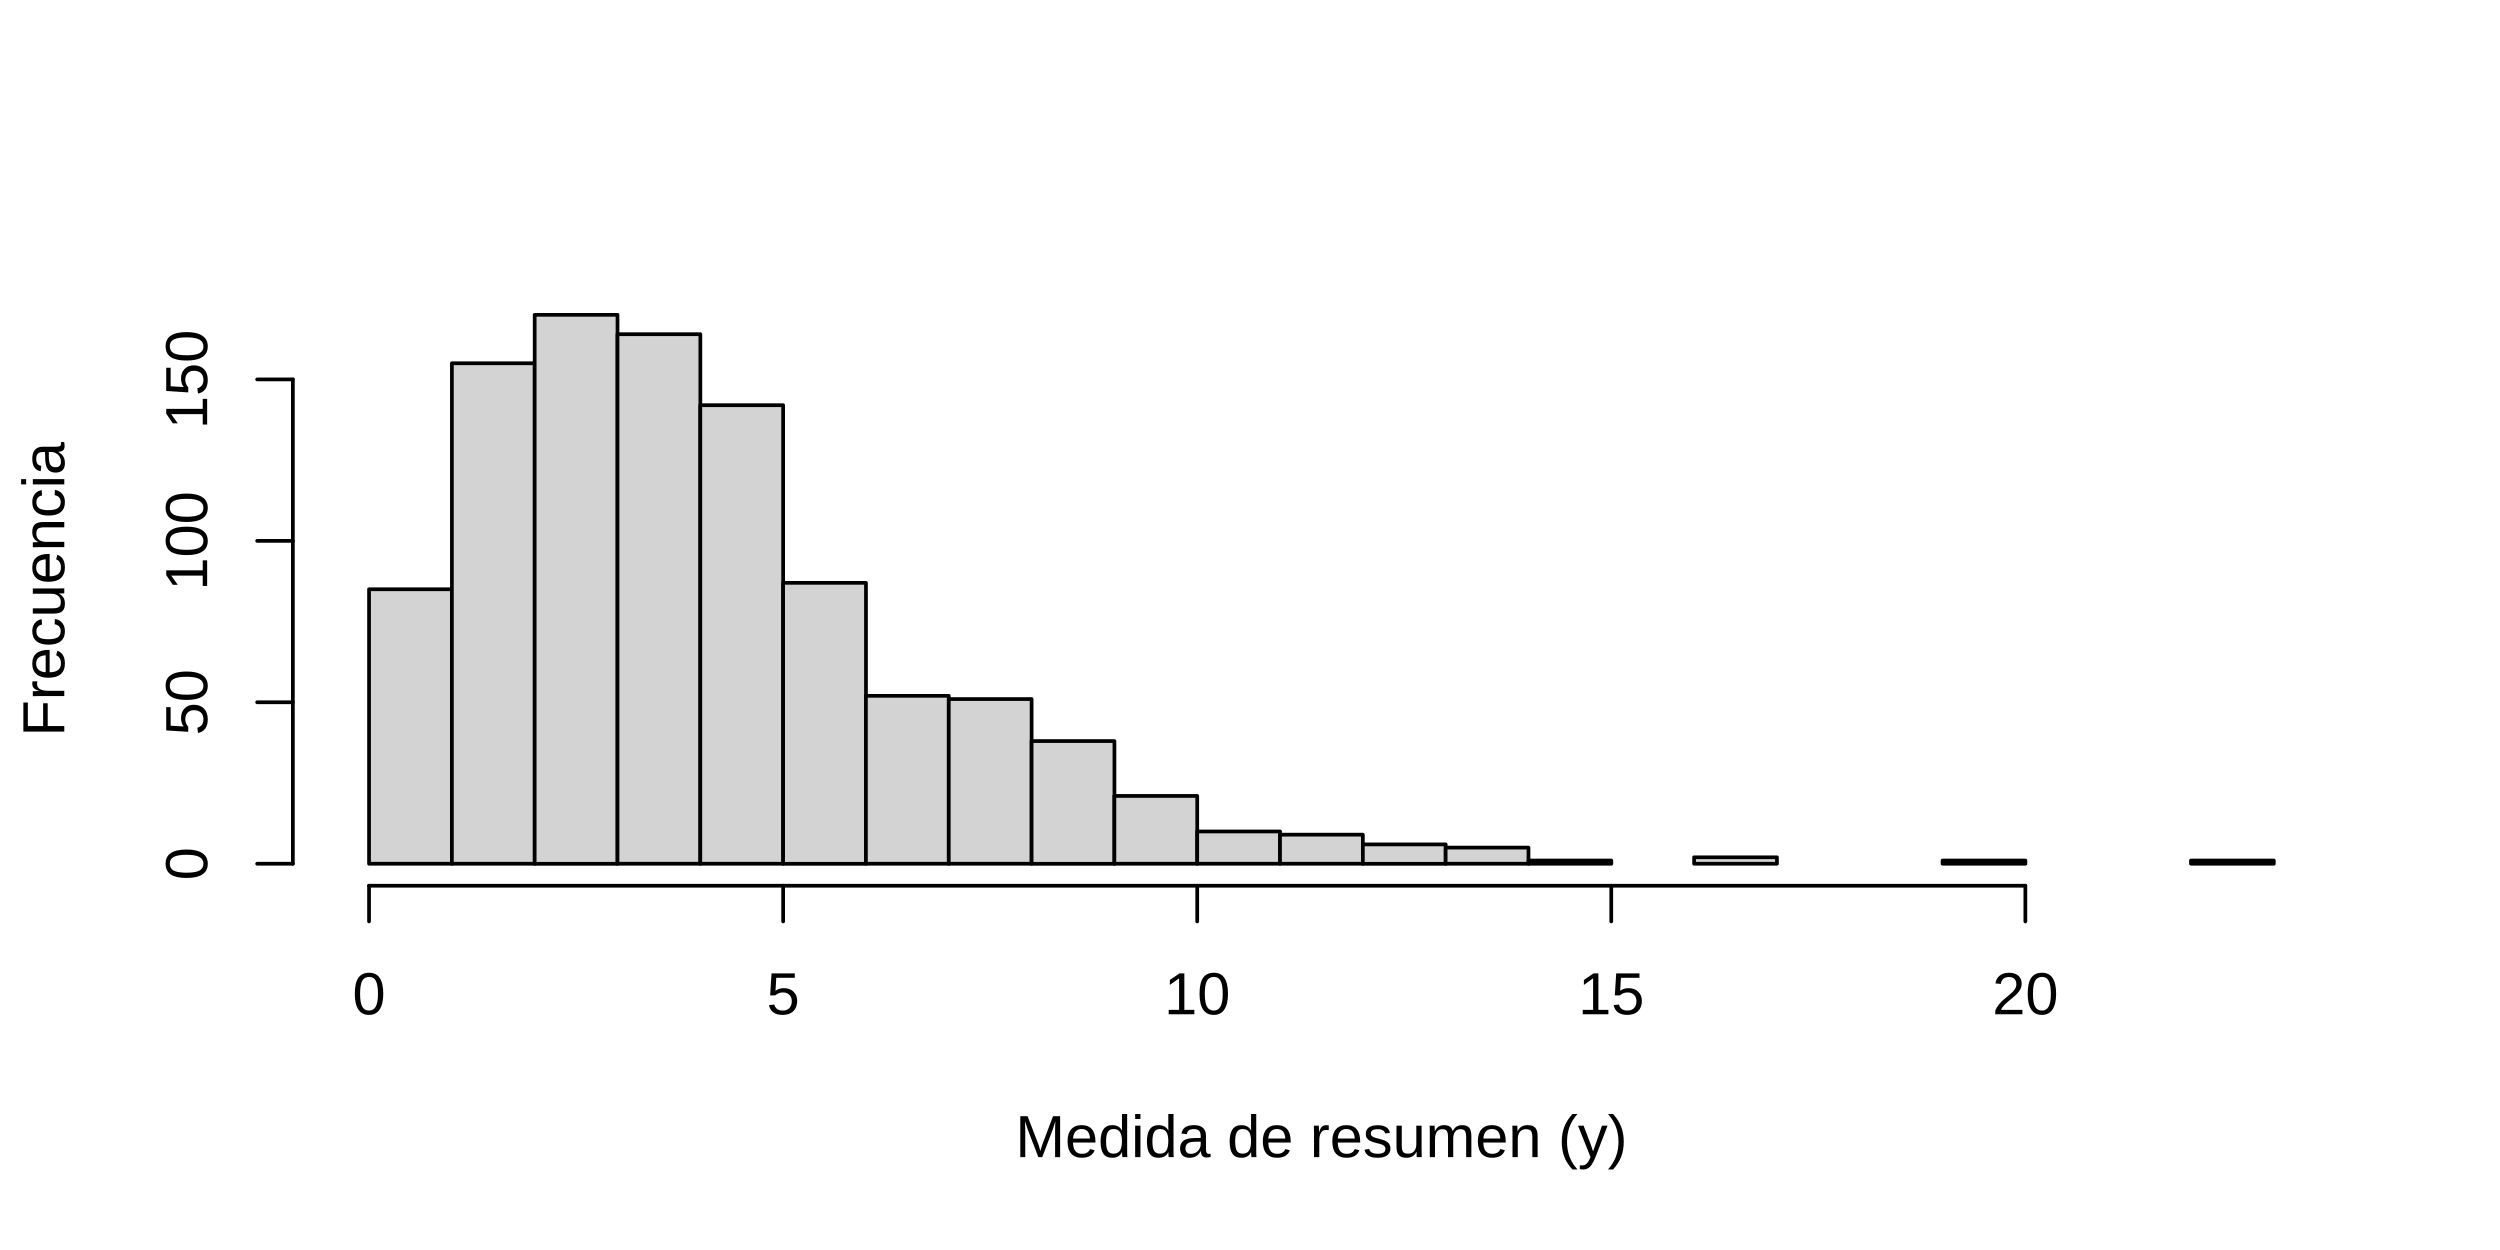
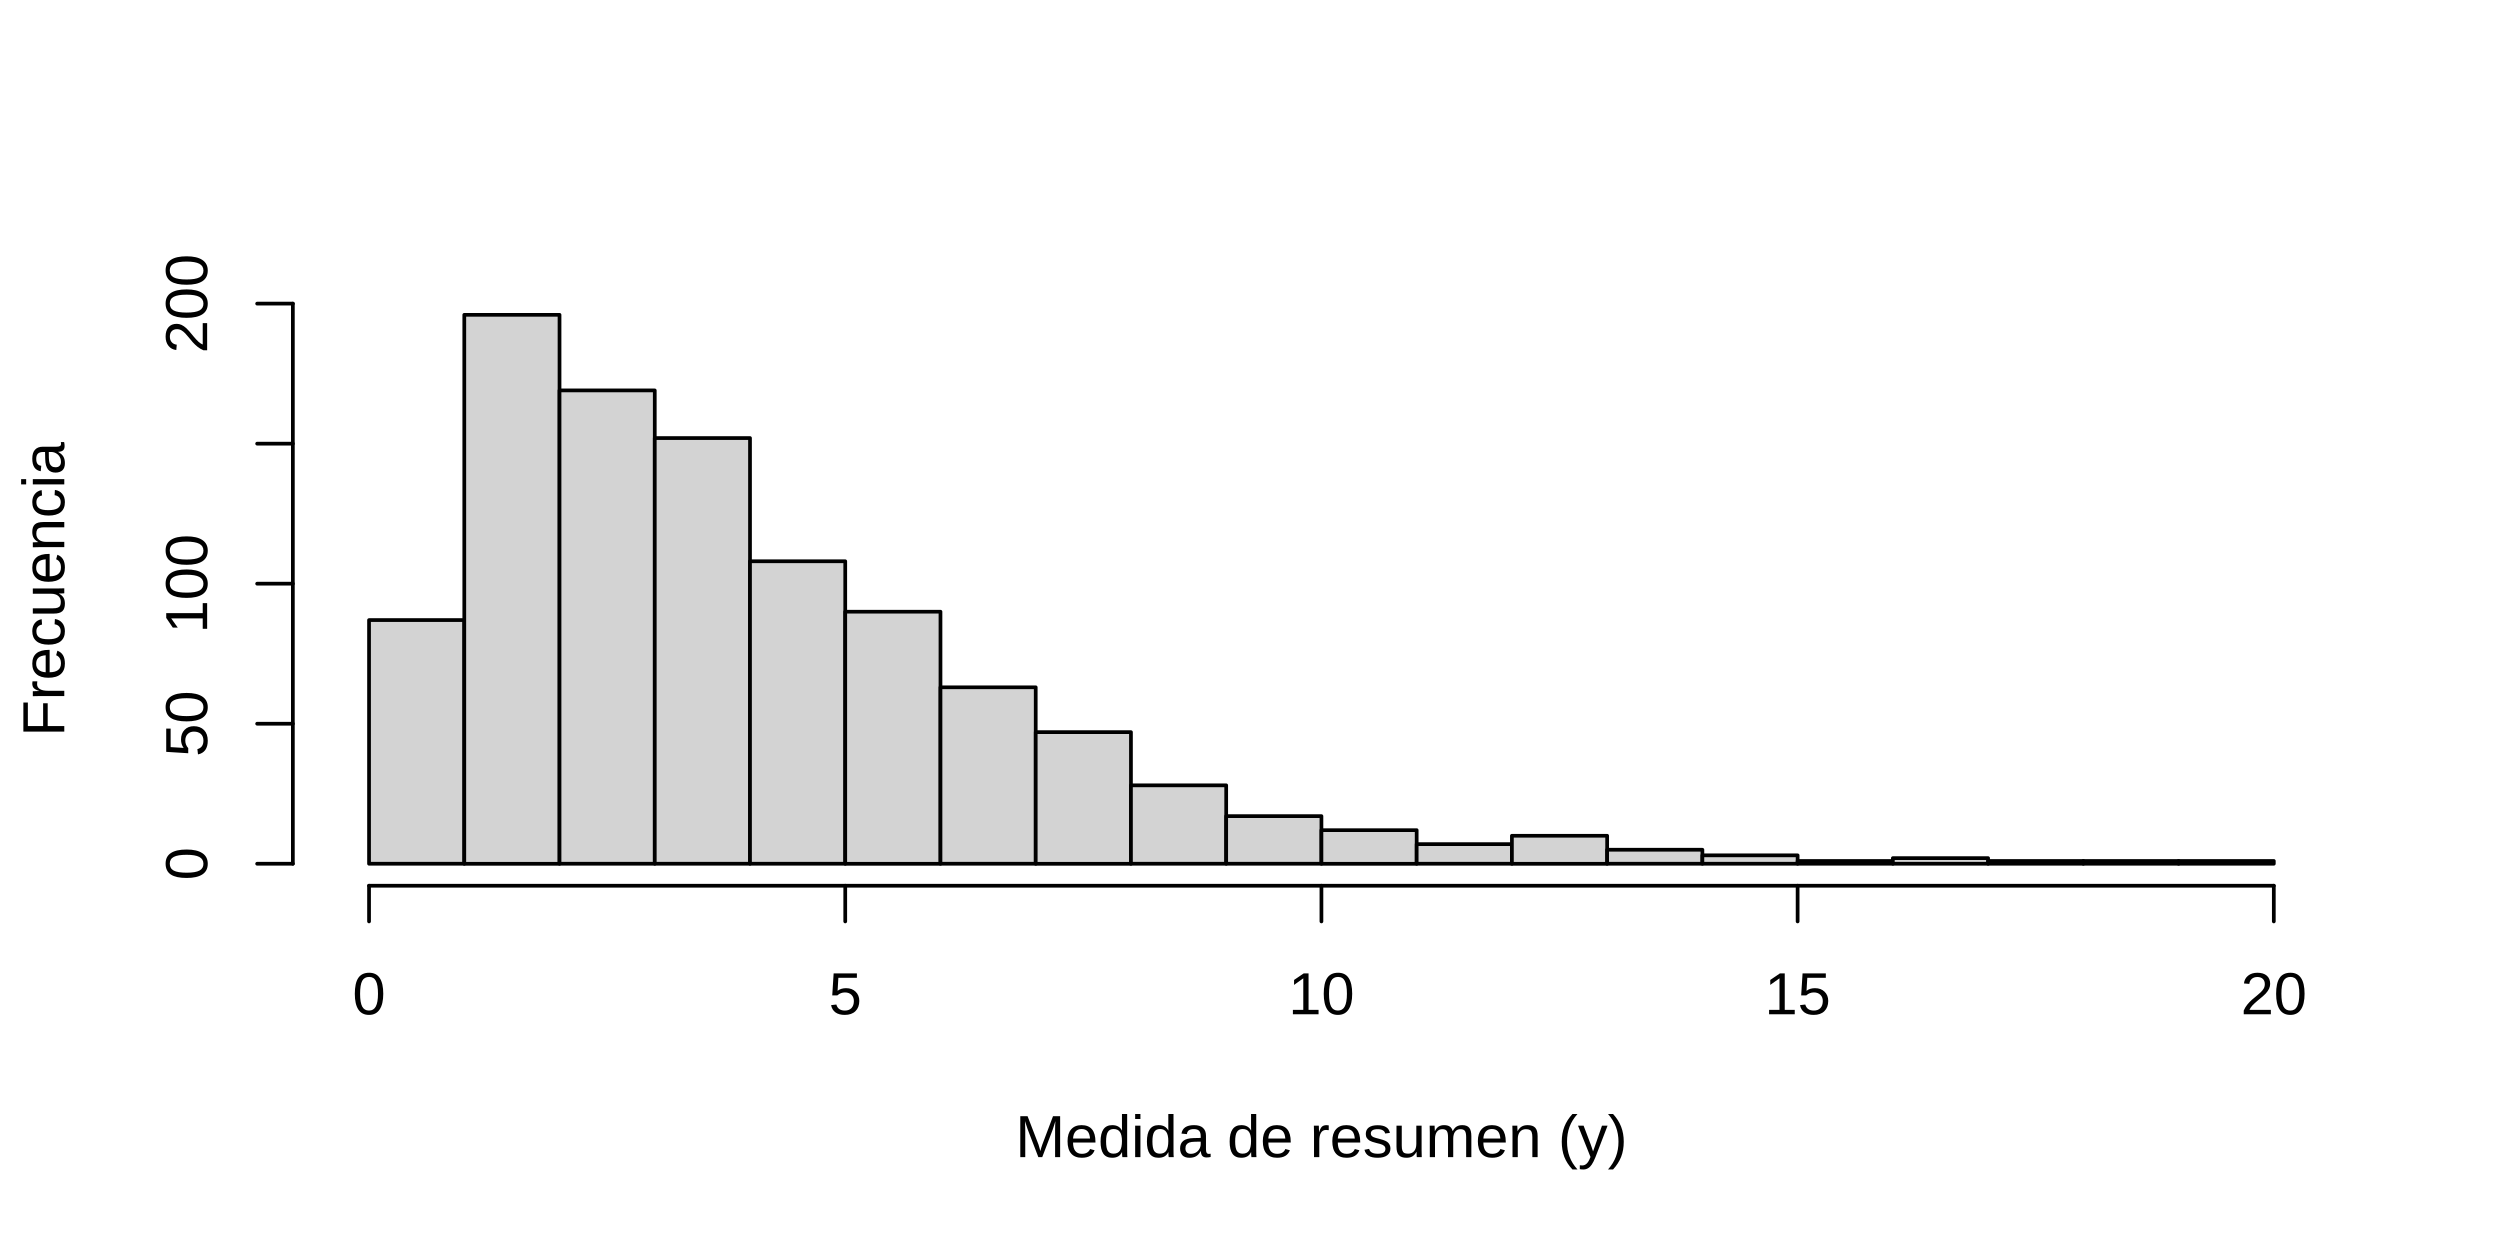
<svg xmlns="http://www.w3.org/2000/svg" class="svglite" width="504.00pt" height="252.00pt" viewBox="0 0 504.00 252.00">
  <defs>
    <style type="text/css">
    .svglite line, .svglite polyline, .svglite polygon, .svglite path, .svglite rect, .svglite circle {
      fill: none;
      stroke: #000000;
      stroke-linecap: round;
      stroke-linejoin: round;
      stroke-miterlimit: 10.00;
    }
    .svglite text {
      white-space: pre;
    }
  </style>
  </defs>
  <rect width="100%" height="100%" style="stroke: none; fill: #FFFFFF;" />
  <defs>
    <clipPath id="cpMC4wMHw1MDQuMDB8MC4wMHwyNTIuMDA=">
      <rect x="0.00" y="0.00" width="504.00" height="252.00" />
    </clipPath>
  </defs>
  <g clip-path="url(#cpMC4wMHw1MDQuMDB8MC4wMHwyNTIuMDA=)">
    <text x="266.40" y="233.28" text-anchor="middle" style="font-size: 12.00px; font-family: &quot;Arial&quot;;" textLength="123.38px" lengthAdjust="spacingAndGlyphs">Medida de resumen (y)</text>
    <text transform="translate(12.96,118.80) rotate(-90)" text-anchor="middle" style="font-size: 12.00px; font-family: &quot;Arial&quot;;" textLength="59.36px" lengthAdjust="spacingAndGlyphs">Frecuencia</text>
-     <line x1="74.40" y1="178.56" x2="408.31" y2="178.56" style="stroke-width: 0.75;" />
+     <line x1="74.40" y1="178.56" x2="458.40" y2="178.56" style="stroke-width: 0.75;" />
    <line x1="74.40" y1="178.56" x2="74.40" y2="185.76" style="stroke-width: 0.75;" />
-     <line x1="157.88" y1="178.56" x2="157.88" y2="185.76" style="stroke-width: 0.75;" />
-     <line x1="241.36" y1="178.56" x2="241.36" y2="185.76" style="stroke-width: 0.75;" />
-     <line x1="324.83" y1="178.56" x2="324.83" y2="185.76" style="stroke-width: 0.75;" />
-     <line x1="408.31" y1="178.56" x2="408.31" y2="185.76" style="stroke-width: 0.75;" />
+     <line x1="170.40" y1="178.56" x2="170.40" y2="185.76" style="stroke-width: 0.75;" />
+     <line x1="266.40" y1="178.56" x2="266.40" y2="185.76" style="stroke-width: 0.75;" />
+     <line x1="362.40" y1="178.56" x2="362.40" y2="185.76" style="stroke-width: 0.75;" />
+     <line x1="458.40" y1="178.56" x2="458.40" y2="185.76" style="stroke-width: 0.75;" />
    <text x="74.40" y="204.48" text-anchor="middle" style="font-size: 12.00px; font-family: &quot;Arial&quot;;" textLength="6.67px" lengthAdjust="spacingAndGlyphs">0</text>
-     <text x="157.88" y="204.48" text-anchor="middle" style="font-size: 12.00px; font-family: &quot;Arial&quot;;" textLength="6.67px" lengthAdjust="spacingAndGlyphs">5</text>
-     <text x="241.36" y="204.48" text-anchor="middle" style="font-size: 12.00px; font-family: &quot;Arial&quot;;" textLength="13.35px" lengthAdjust="spacingAndGlyphs">10</text>
-     <text x="324.83" y="204.48" text-anchor="middle" style="font-size: 12.00px; font-family: &quot;Arial&quot;;" textLength="13.35px" lengthAdjust="spacingAndGlyphs">15</text>
-     <text x="408.31" y="204.48" text-anchor="middle" style="font-size: 12.00px; font-family: &quot;Arial&quot;;" textLength="13.35px" lengthAdjust="spacingAndGlyphs">20</text>
-     <line x1="59.04" y1="174.13" x2="59.04" y2="76.49" style="stroke-width: 0.75;" />
+     <text x="170.40" y="204.48" text-anchor="middle" style="font-size: 12.00px; font-family: &quot;Arial&quot;;" textLength="6.67px" lengthAdjust="spacingAndGlyphs">5</text>
+     <text x="266.40" y="204.48" text-anchor="middle" style="font-size: 12.00px; font-family: &quot;Arial&quot;;" textLength="13.35px" lengthAdjust="spacingAndGlyphs">10</text>
+     <text x="362.40" y="204.48" text-anchor="middle" style="font-size: 12.00px; font-family: &quot;Arial&quot;;" textLength="13.35px" lengthAdjust="spacingAndGlyphs">15</text>
+     <text x="458.40" y="204.48" text-anchor="middle" style="font-size: 12.00px; font-family: &quot;Arial&quot;;" textLength="13.35px" lengthAdjust="spacingAndGlyphs">20</text>
+     <line x1="59.04" y1="174.13" x2="59.04" y2="61.21" style="stroke-width: 0.75;" />
    <line x1="59.04" y1="174.13" x2="51.84" y2="174.13" style="stroke-width: 0.75;" />
-     <line x1="59.04" y1="141.58" x2="51.84" y2="141.58" style="stroke-width: 0.75;" />
-     <line x1="59.04" y1="109.04" x2="51.84" y2="109.04" style="stroke-width: 0.75;" />
-     <line x1="59.04" y1="76.49" x2="51.84" y2="76.49" style="stroke-width: 0.75;" />
+     <line x1="59.04" y1="145.90" x2="51.84" y2="145.90" style="stroke-width: 0.75;" />
+     <line x1="59.04" y1="117.67" x2="51.84" y2="117.67" style="stroke-width: 0.75;" />
+     <line x1="59.04" y1="89.44" x2="51.84" y2="89.44" style="stroke-width: 0.75;" />
+     <line x1="59.04" y1="61.21" x2="51.84" y2="61.21" style="stroke-width: 0.75;" />
    <text transform="translate(41.76,174.13) rotate(-90)" text-anchor="middle" style="font-size: 12.00px; font-family: &quot;Arial&quot;;" textLength="6.67px" lengthAdjust="spacingAndGlyphs">0</text>
-     <text transform="translate(41.76,141.58) rotate(-90)" text-anchor="middle" style="font-size: 12.00px; font-family: &quot;Arial&quot;;" textLength="13.35px" lengthAdjust="spacingAndGlyphs">50</text>
-     <text transform="translate(41.76,109.04) rotate(-90)" text-anchor="middle" style="font-size: 12.00px; font-family: &quot;Arial&quot;;" textLength="20.02px" lengthAdjust="spacingAndGlyphs">100</text>
-     <text transform="translate(41.76,76.49) rotate(-90)" text-anchor="middle" style="font-size: 12.00px; font-family: &quot;Arial&quot;;" textLength="20.02px" lengthAdjust="spacingAndGlyphs">150</text>
+     <text transform="translate(41.76,145.90) rotate(-90)" text-anchor="middle" style="font-size: 12.00px; font-family: &quot;Arial&quot;;" textLength="13.35px" lengthAdjust="spacingAndGlyphs">50</text>
+     <text transform="translate(41.76,117.67) rotate(-90)" text-anchor="middle" style="font-size: 12.00px; font-family: &quot;Arial&quot;;" textLength="20.02px" lengthAdjust="spacingAndGlyphs">100</text>
+     <text transform="translate(41.76,61.21) rotate(-90)" text-anchor="middle" style="font-size: 12.00px; font-family: &quot;Arial&quot;;" textLength="20.02px" lengthAdjust="spacingAndGlyphs">200</text>
  </g>
  <defs>
    <clipPath id="cpNTkuMDR8NDczLjc2fDU5LjA0fDE3OC41Ng==">
      <rect x="59.04" y="59.04" width="414.72" height="119.52" />
    </clipPath>
  </defs>
  <g clip-path="url(#cpNTkuMDR8NDczLjc2fDU5LjA0fDE3OC41Ng==)">
-     <rect x="74.40" y="118.80" width="16.70" height="55.33" style="stroke-width: 0.75; fill: #D3D3D3;" />
-     <rect x="91.10" y="73.23" width="16.70" height="100.90" style="stroke-width: 0.75; fill: #D3D3D3;" />
-     <rect x="107.79" y="63.47" width="16.70" height="110.67" style="stroke-width: 0.75; fill: #D3D3D3;" />
-     <rect x="124.49" y="67.37" width="16.70" height="106.76" style="stroke-width: 0.75; fill: #D3D3D3;" />
-     <rect x="141.18" y="81.69" width="16.70" height="92.44" style="stroke-width: 0.75; fill: #D3D3D3;" />
-     <rect x="157.88" y="117.50" width="16.70" height="56.64" style="stroke-width: 0.75; fill: #D3D3D3;" />
-     <rect x="174.57" y="140.28" width="16.70" height="33.85" style="stroke-width: 0.75; fill: #D3D3D3;" />
-     <rect x="191.27" y="140.93" width="16.70" height="33.20" style="stroke-width: 0.75; fill: #D3D3D3;" />
-     <rect x="207.97" y="149.40" width="16.70" height="24.74" style="stroke-width: 0.75; fill: #D3D3D3;" />
-     <rect x="224.66" y="160.46" width="16.70" height="13.67" style="stroke-width: 0.75; fill: #D3D3D3;" />
-     <rect x="241.36" y="167.62" width="16.70" height="6.51" style="stroke-width: 0.75; fill: #D3D3D3;" />
-     <rect x="258.05" y="168.27" width="16.70" height="5.86" style="stroke-width: 0.75; fill: #D3D3D3;" />
-     <rect x="274.75" y="170.23" width="16.70" height="3.91" style="stroke-width: 0.75; fill: #D3D3D3;" />
-     <rect x="291.44" y="170.88" width="16.70" height="3.25" style="stroke-width: 0.75; fill: #D3D3D3;" />
-     <rect x="308.14" y="173.48" width="16.70" height="0.65" style="stroke-width: 0.75; fill: #D3D3D3;" />
-     <rect x="324.83" y="174.13" width="16.70" height="0.00" style="stroke-width: 0.75; fill: #D3D3D3;" />
-     <rect x="341.53" y="172.83" width="16.70" height="1.30" style="stroke-width: 0.75; fill: #D3D3D3;" />
-     <rect x="358.23" y="174.13" width="16.70" height="0.00" style="stroke-width: 0.75; fill: #D3D3D3;" />
-     <rect x="374.92" y="174.13" width="16.70" height="0.00" style="stroke-width: 0.75; fill: #D3D3D3;" />
-     <rect x="391.62" y="173.48" width="16.70" height="0.65" style="stroke-width: 0.75; fill: #D3D3D3;" />
-     <rect x="408.31" y="174.13" width="16.70" height="0.00" style="stroke-width: 0.75; fill: #D3D3D3;" />
-     <rect x="425.01" y="174.13" width="16.70" height="0.00" style="stroke-width: 0.75; fill: #D3D3D3;" />
-     <rect x="441.70" y="173.48" width="16.70" height="0.65" style="stroke-width: 0.75; fill: #D3D3D3;" />
+     <rect x="74.40" y="125.01" width="19.20" height="49.12" style="stroke-width: 0.75; fill: #D3D3D3;" />
+     <rect x="93.60" y="63.47" width="19.20" height="110.67" style="stroke-width: 0.75; fill: #D3D3D3;" />
+     <rect x="112.80" y="78.71" width="19.20" height="95.42" style="stroke-width: 0.75; fill: #D3D3D3;" />
+     <rect x="132.00" y="88.31" width="19.20" height="85.82" style="stroke-width: 0.75; fill: #D3D3D3;" />
+     <rect x="151.20" y="113.15" width="19.20" height="60.98" style="stroke-width: 0.75; fill: #D3D3D3;" />
+     <rect x="170.40" y="123.32" width="19.20" height="50.82" style="stroke-width: 0.75; fill: #D3D3D3;" />
+     <rect x="189.60" y="138.56" width="19.20" height="35.57" style="stroke-width: 0.75; fill: #D3D3D3;" />
+     <rect x="208.80" y="147.60" width="19.20" height="26.54" style="stroke-width: 0.75; fill: #D3D3D3;" />
+     <rect x="228.00" y="158.32" width="19.20" height="15.81" style="stroke-width: 0.75; fill: #D3D3D3;" />
+     <rect x="247.20" y="164.53" width="19.20" height="9.60" style="stroke-width: 0.75; fill: #D3D3D3;" />
+     <rect x="266.40" y="167.36" width="19.20" height="6.78" style="stroke-width: 0.75; fill: #D3D3D3;" />
+     <rect x="285.60" y="170.18" width="19.20" height="3.95" style="stroke-width: 0.75; fill: #D3D3D3;" />
+     <rect x="304.80" y="168.49" width="19.20" height="5.65" style="stroke-width: 0.75; fill: #D3D3D3;" />
+     <rect x="324.00" y="171.31" width="19.20" height="2.82" style="stroke-width: 0.75; fill: #D3D3D3;" />
+     <rect x="343.20" y="172.44" width="19.20" height="1.69" style="stroke-width: 0.75; fill: #D3D3D3;" />
+     <rect x="362.40" y="173.57" width="19.20" height="0.56" style="stroke-width: 0.75; fill: #D3D3D3;" />
+     <rect x="381.60" y="173.00" width="19.20" height="1.13" style="stroke-width: 0.75; fill: #D3D3D3;" />
+     <rect x="400.80" y="173.57" width="19.20" height="0.56" style="stroke-width: 0.75; fill: #D3D3D3;" />
+     <rect x="420.00" y="173.57" width="19.20" height="0.56" style="stroke-width: 0.75; fill: #D3D3D3;" />
+     <rect x="439.20" y="173.57" width="19.20" height="0.56" style="stroke-width: 0.75; fill: #D3D3D3;" />
  </g>
</svg>
